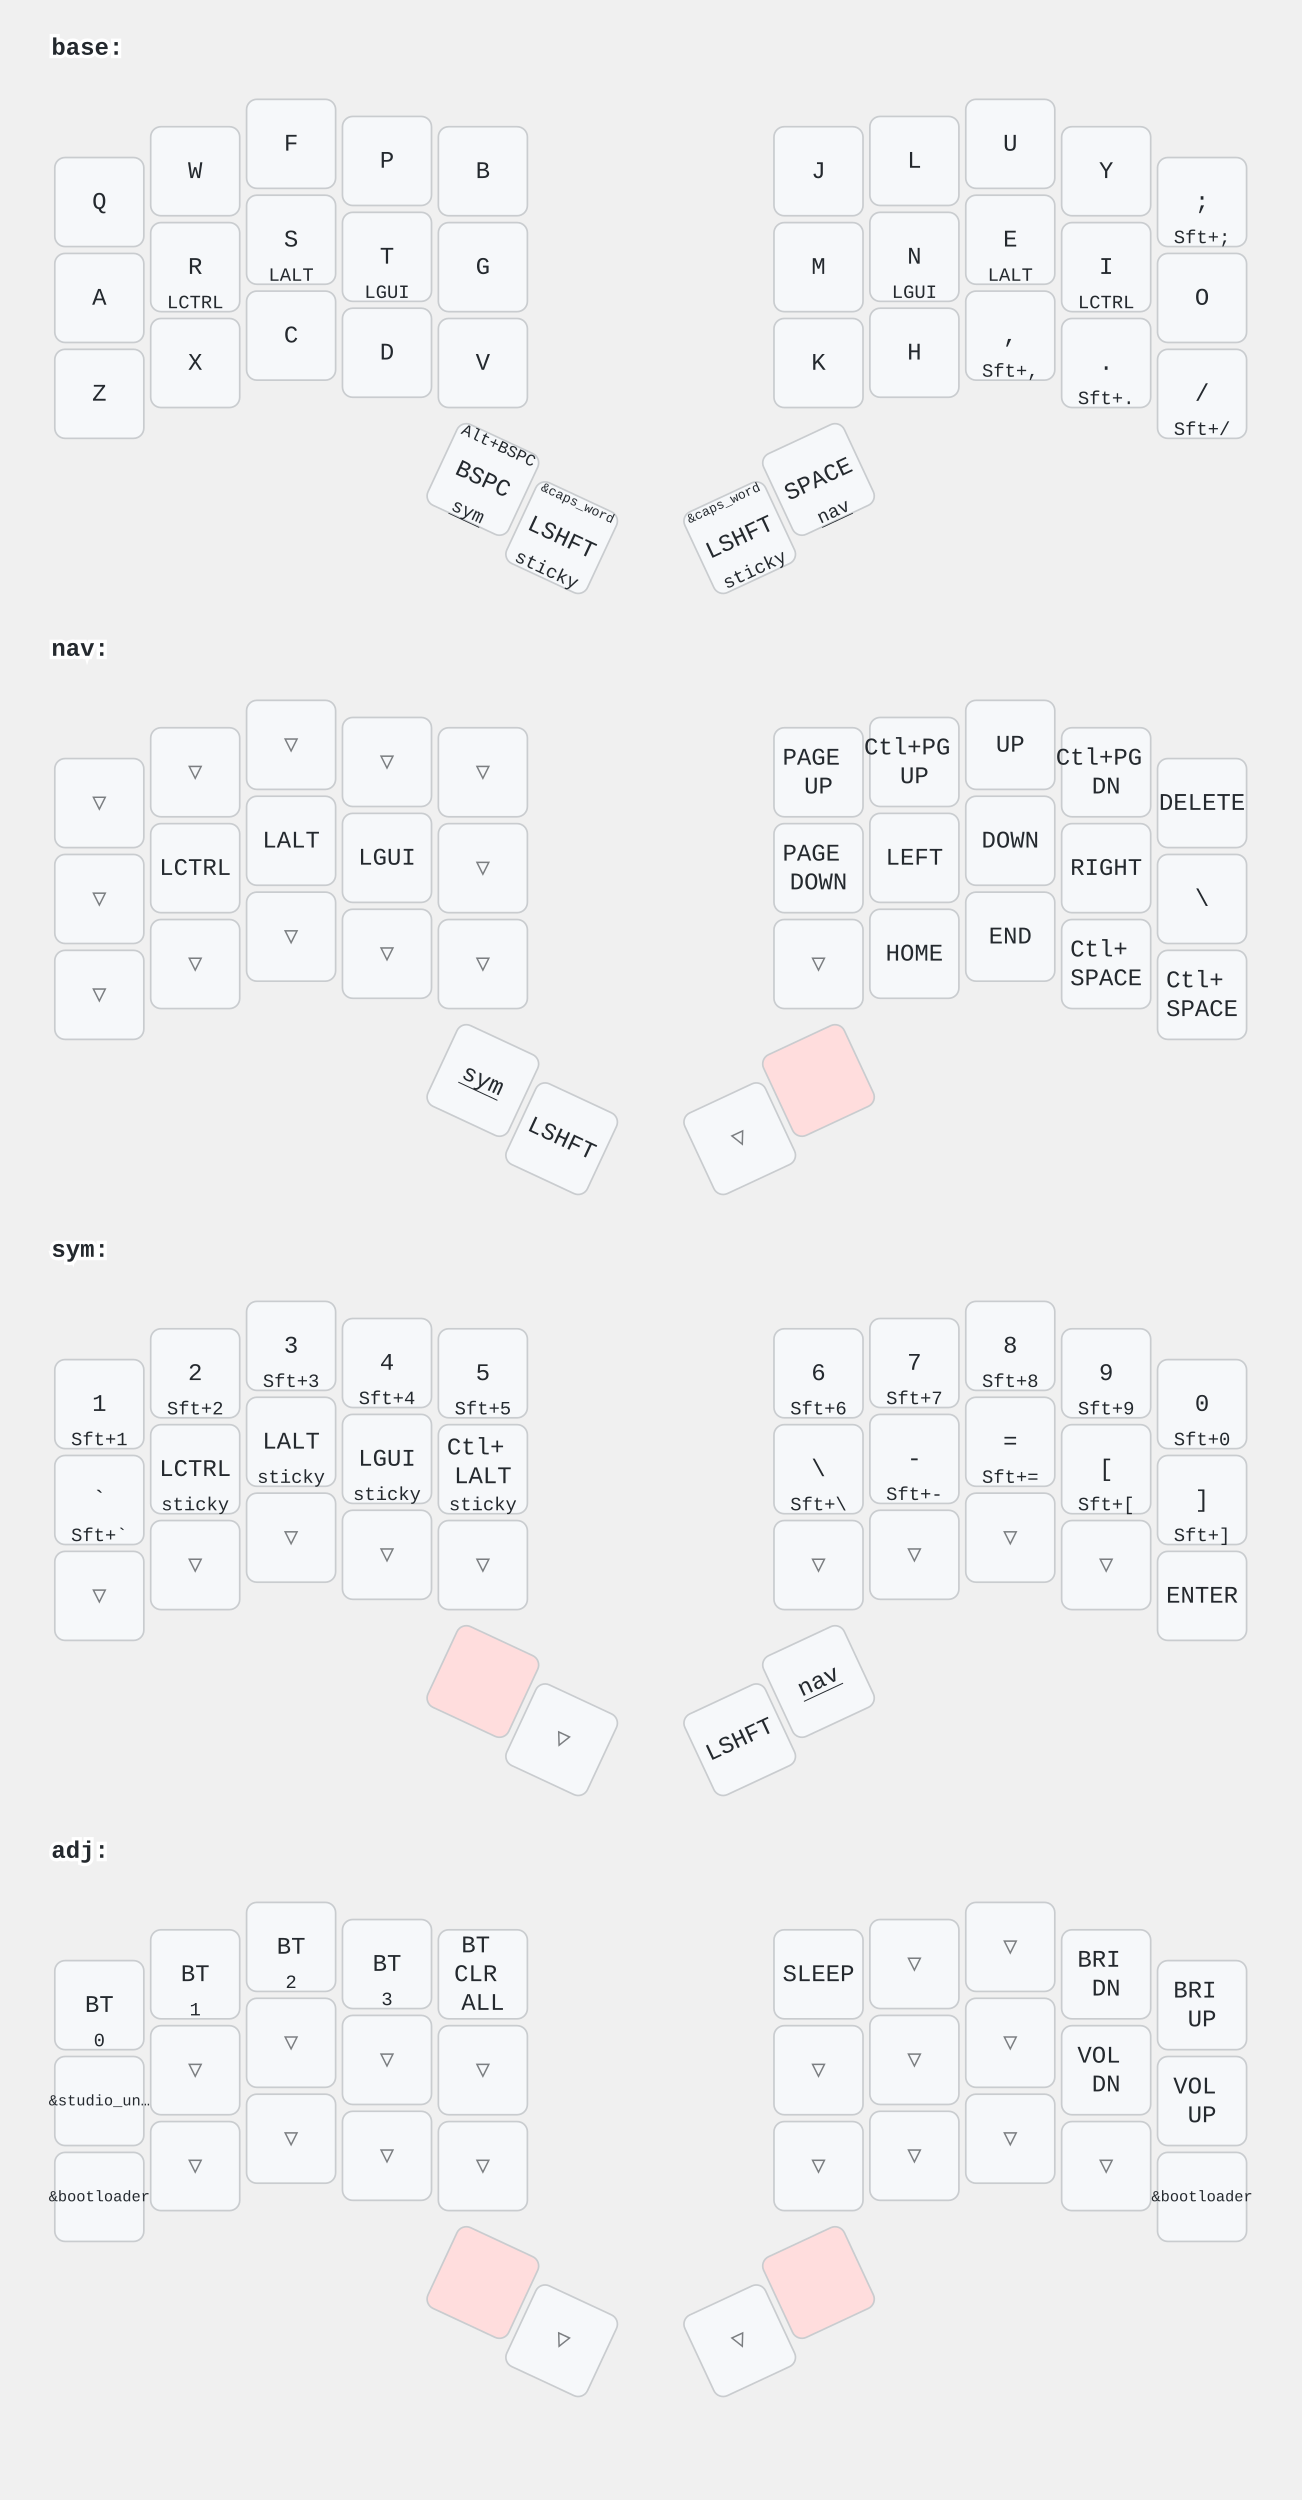
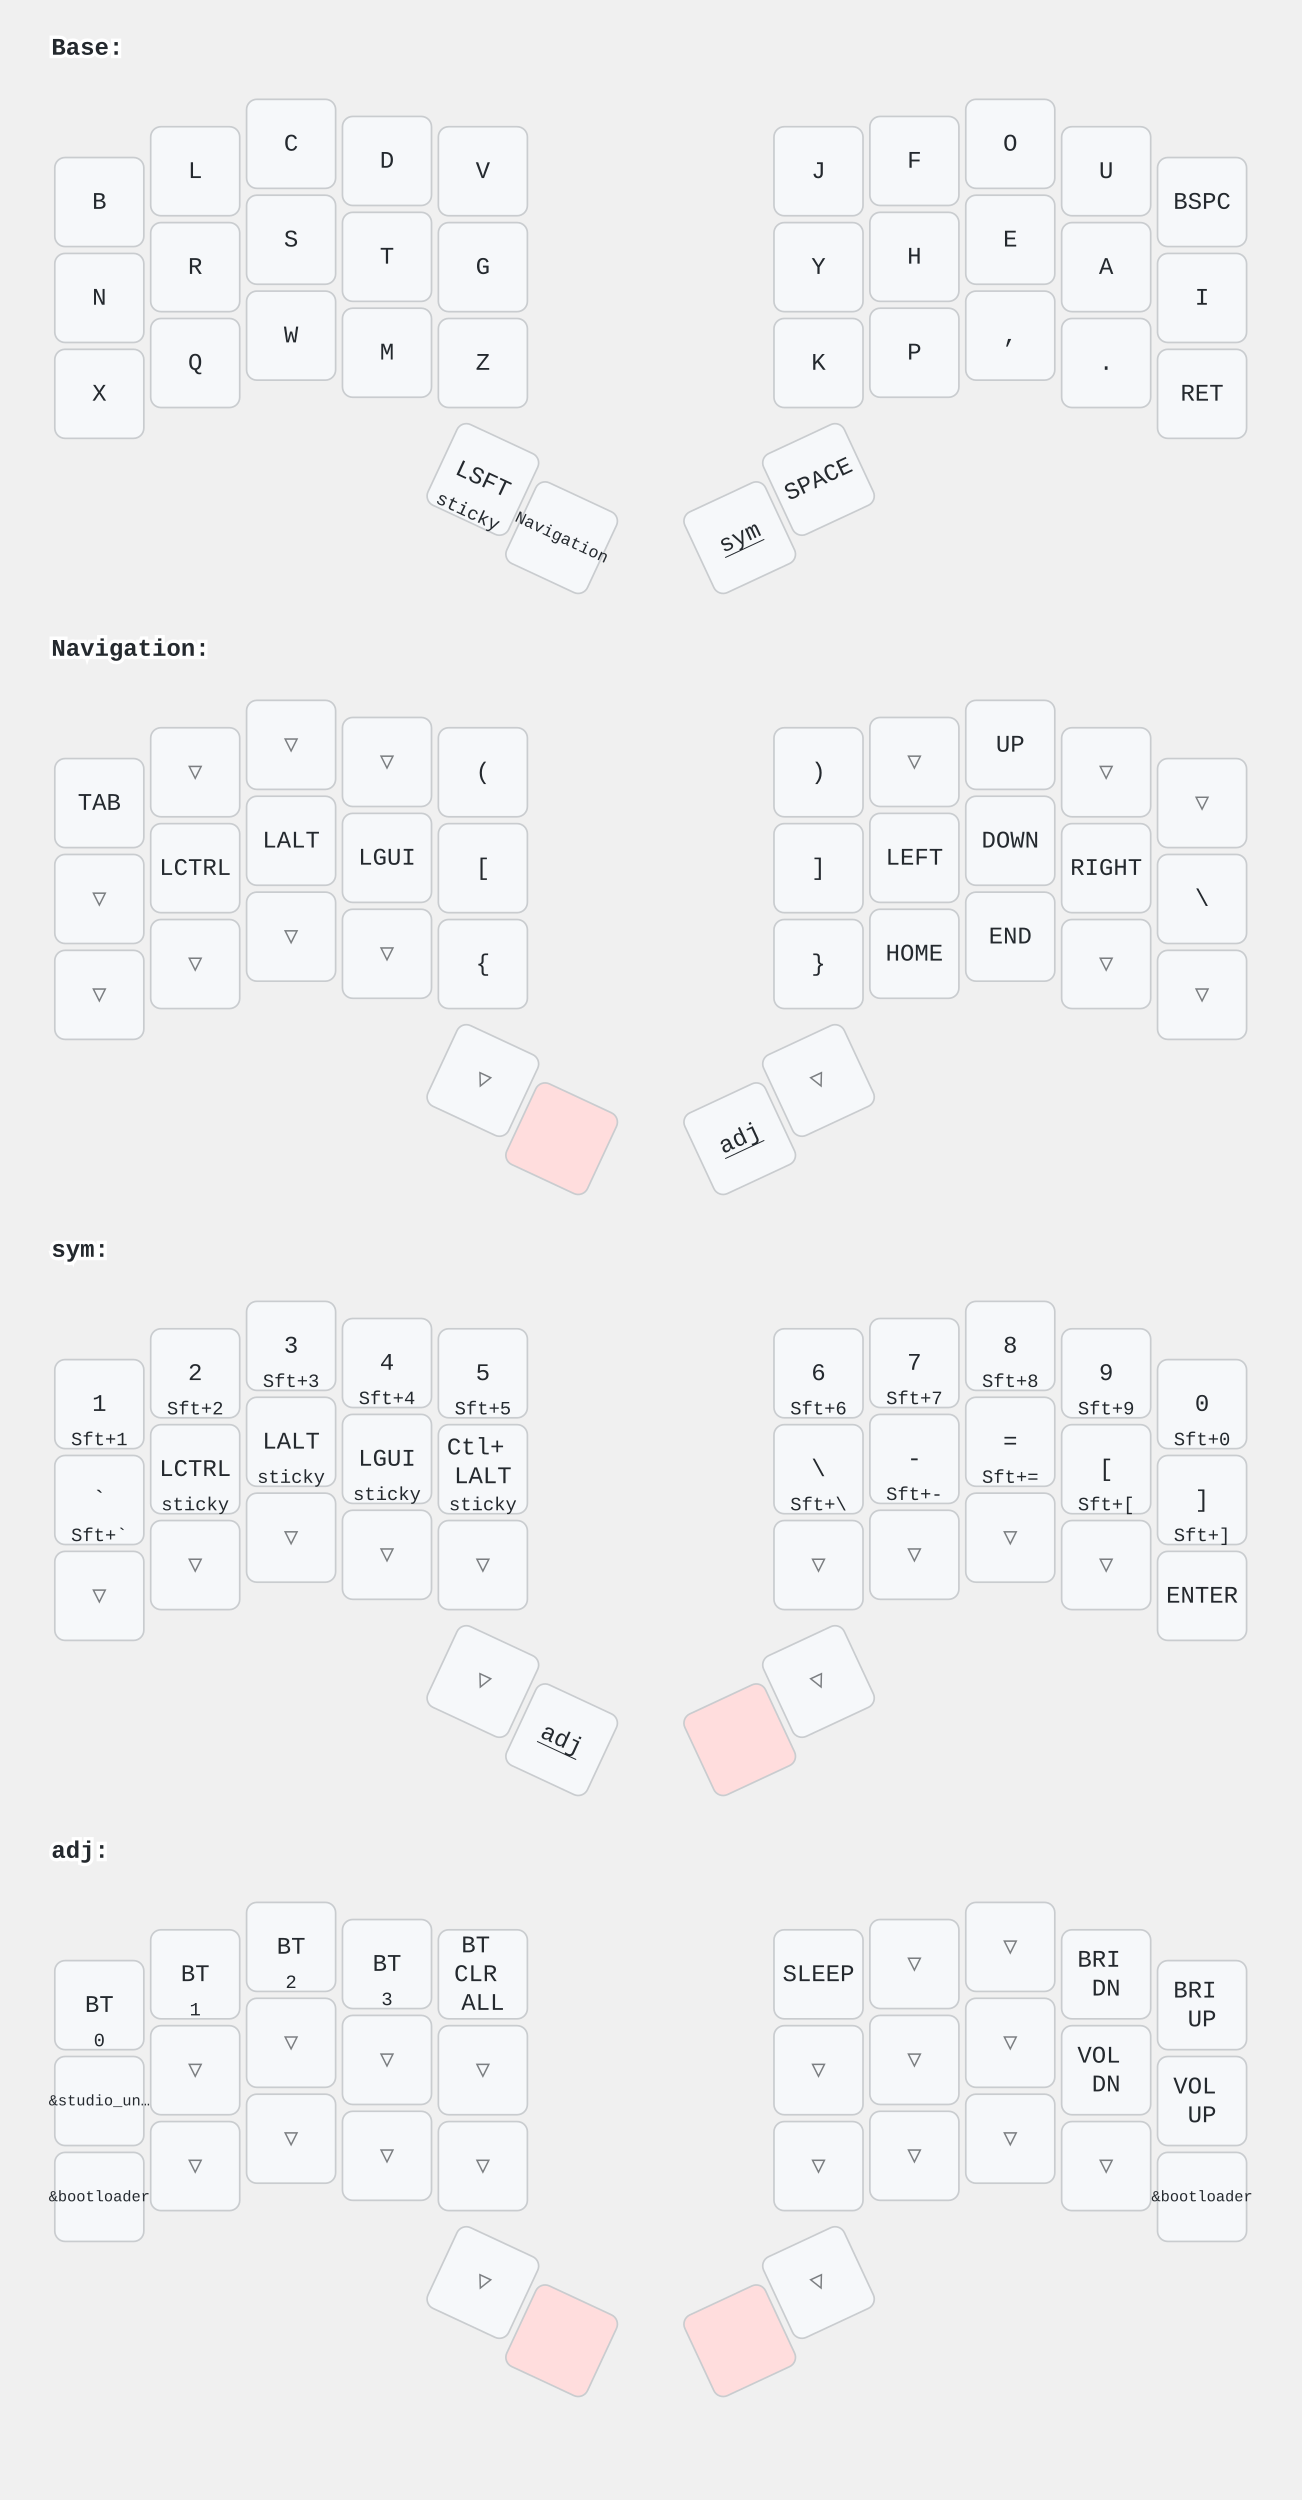
<svg xmlns="http://www.w3.org/2000/svg" width="760" height="1460" viewBox="0 0 760 1460" class="keymap">
  <style>/* inherit to force styles through use tags */
svg path {
    fill: inherit;
}

/* font and background color specifications */
svg.keymap {
    font-family: SFMono-Regular,Consolas,Liberation Mono,Menlo,monospace;
    font-size: 14px;
    font-kerning: normal;
    text-rendering: optimizeLegibility;
    fill: #24292e;
}

/* default key styling */
rect.key {
    fill: #f6f8fa;
}

rect.key, rect.combo {
    stroke: #c9cccf;
    stroke-width: 1;
}

/* default key side styling, only used is draw_key_sides is set */
rect.side {
    filter: brightness(90%);
}

/* color accent for combo boxes */
rect.combo, rect.combo-separate {
    fill: #cdf;
}

/* color accent for held keys */
rect.held, rect.combo.held {
    fill: #fdd;
}

/* color accent for ghost (optional) keys */
rect.ghost, rect.combo.ghost {
    stroke-dasharray: 4, 4;
    stroke-width: 2;
}

text {
    text-anchor: middle;
    dominant-baseline: middle;
}

/* styling for layer labels */
text.label {
    font-weight: bold;
    text-anchor: start;
    stroke: white;
    stroke-width: 4;
    paint-order: stroke;
}

/* styling for optional footer */
text.footer {
    text-anchor: end;
    dominant-baseline: auto;
    stroke: white;
    stroke-width: 4;
    paint-order: stroke;
}

/* styling for combo tap, and key non-tap label text */
text.combo, text.hold, text.shifted, text.left, text.right, text.tl, text.tr, text.bl, text.br {
    font-size: 11px;
}

text.hold, text.bl, text.br {
    text-anchor: middle;
    dominant-baseline: auto;
}

text.shifted, text.tl, text.tr {
    text-anchor: middle;
    dominant-baseline: hanging;
}

text.left, text.tl, text.bl {
    text-anchor: start;
}

text.right, text.tr, text.br {
    text-anchor: end;
}

text.layer-activator {
    text-decoration: underline;
}

/* styling for hold/shifted label text in combo box */
text.combo.hold, text.combo.shifted, text.combo.left, text.combo.right {
    font-size: 8px;
}

/* lighter symbol for transparent keys */
text.trans {
    fill: #7b7e81;
}

/* styling for combo dendrons */
path.combo {
    stroke-width: 1;
    stroke: gray;
    fill: none;
}

/* Start Tabler Icons Cleanup */
/* cannot use height/width with glyphs */
.icon-tabler &gt; path {
    fill: inherit;
    stroke: inherit;
    stroke-width: 2;
}
/* hide tabler's default box */
.icon-tabler &gt; path[stroke="none"][fill="none"] {
    visibility: hidden;
}
/* End Tabler Icons Cleanup */
</style>
-   <g transform="translate(30, 0)" class="layer-base">
-     <text x="0" y="28" class="label" id="base">base:</text>
+   <g transform="translate(30, 0)" class="layer-Base">
+     <text x="0" y="28" class="label" id="Base">Base:</text>
    <g transform="translate(0, 56)">
      <g transform="translate(28, 62)" class="key keypos-0">
        <rect rx="6" ry="6" x="-26" y="-26" width="52" height="52" class="key" />
+         <text x="0" y="0" class="key tap">B</text>
+       </g>
+       <g transform="translate(84, 44)" class="key keypos-1">
+         <rect rx="6" ry="6" x="-26" y="-26" width="52" height="52" class="key" />
+         <text x="0" y="0" class="key tap">L</text>
+       </g>
+       <g transform="translate(140, 28)" class="key keypos-2">
+         <rect rx="6" ry="6" x="-26" y="-26" width="52" height="52" class="key" />
+         <text x="0" y="0" class="key tap">C</text>
+       </g>
+       <g transform="translate(196, 38)" class="key keypos-3">
+         <rect rx="6" ry="6" x="-26" y="-26" width="52" height="52" class="key" />
+         <text x="0" y="0" class="key tap">D</text>
+       </g>
+       <g transform="translate(252, 44)" class="key keypos-4">
+         <rect rx="6" ry="6" x="-26" y="-26" width="52" height="52" class="key" />
+         <text x="0" y="0" class="key tap">V</text>
+       </g>
+       <g transform="translate(448, 44)" class="key keypos-5">
+         <rect rx="6" ry="6" x="-26" y="-26" width="52" height="52" class="key" />
+         <text x="0" y="0" class="key tap">J</text>
+       </g>
+       <g transform="translate(504, 38)" class="key keypos-6">
+         <rect rx="6" ry="6" x="-26" y="-26" width="52" height="52" class="key" />
+         <text x="0" y="0" class="key tap">F</text>
+       </g>
+       <g transform="translate(560, 28)" class="key keypos-7">
+         <rect rx="6" ry="6" x="-26" y="-26" width="52" height="52" class="key" />
+         <text x="0" y="0" class="key tap">O</text>
+       </g>
+       <g transform="translate(616, 44)" class="key keypos-8">
+         <rect rx="6" ry="6" x="-26" y="-26" width="52" height="52" class="key" />
+         <text x="0" y="0" class="key tap">U</text>
+       </g>
+       <g transform="translate(672, 62)" class="key keypos-9">
+         <rect rx="6" ry="6" x="-26" y="-26" width="52" height="52" class="key" />
+         <text x="0" y="0" class="key tap">BSPC</text>
+       </g>
+       <g transform="translate(28, 118)" class="key keypos-10">
+         <rect rx="6" ry="6" x="-26" y="-26" width="52" height="52" class="key" />
+         <text x="0" y="0" class="key tap">N</text>
+       </g>
+       <g transform="translate(84, 100)" class="key keypos-11">
+         <rect rx="6" ry="6" x="-26" y="-26" width="52" height="52" class="key" />
+         <text x="0" y="0" class="key tap">R</text>
+       </g>
+       <g transform="translate(140, 84)" class="key keypos-12">
+         <rect rx="6" ry="6" x="-26" y="-26" width="52" height="52" class="key" />
+         <text x="0" y="0" class="key tap">S</text>
+       </g>
+       <g transform="translate(196, 94)" class="key keypos-13">
+         <rect rx="6" ry="6" x="-26" y="-26" width="52" height="52" class="key" />
+         <text x="0" y="0" class="key tap">T</text>
+       </g>
+       <g transform="translate(252, 100)" class="key keypos-14">
+         <rect rx="6" ry="6" x="-26" y="-26" width="52" height="52" class="key" />
+         <text x="0" y="0" class="key tap">G</text>
+       </g>
+       <g transform="translate(448, 100)" class="key keypos-15">
+         <rect rx="6" ry="6" x="-26" y="-26" width="52" height="52" class="key" />
+         <text x="0" y="0" class="key tap">Y</text>
+       </g>
+       <g transform="translate(504, 94)" class="key keypos-16">
+         <rect rx="6" ry="6" x="-26" y="-26" width="52" height="52" class="key" />
+         <text x="0" y="0" class="key tap">H</text>
+       </g>
+       <g transform="translate(560, 84)" class="key keypos-17">
+         <rect rx="6" ry="6" x="-26" y="-26" width="52" height="52" class="key" />
+         <text x="0" y="0" class="key tap">E</text>
+       </g>
+       <g transform="translate(616, 100)" class="key keypos-18">
+         <rect rx="6" ry="6" x="-26" y="-26" width="52" height="52" class="key" />
+         <text x="0" y="0" class="key tap">A</text>
+       </g>
+       <g transform="translate(672, 118)" class="key keypos-19">
+         <rect rx="6" ry="6" x="-26" y="-26" width="52" height="52" class="key" />
+         <text x="0" y="0" class="key tap">I</text>
+       </g>
+       <g transform="translate(28, 174)" class="key keypos-20">
+         <rect rx="6" ry="6" x="-26" y="-26" width="52" height="52" class="key" />
+         <text x="0" y="0" class="key tap">X</text>
+       </g>
+       <g transform="translate(84, 156)" class="key keypos-21">
+         <rect rx="6" ry="6" x="-26" y="-26" width="52" height="52" class="key" />
        <text x="0" y="0" class="key tap">Q</text>
      </g>
-       <g transform="translate(84, 44)" class="key keypos-1">
+       <g transform="translate(140, 140)" class="key keypos-22">
        <rect rx="6" ry="6" x="-26" y="-26" width="52" height="52" class="key" />
        <text x="0" y="0" class="key tap">W</text>
      </g>
-       <g transform="translate(140, 28)" class="key keypos-2">
-         <rect rx="6" ry="6" x="-26" y="-26" width="52" height="52" class="key" />
-         <text x="0" y="0" class="key tap">F</text>
-       </g>
-       <g transform="translate(196, 38)" class="key keypos-3">
+       <g transform="translate(196, 150)" class="key keypos-23">
+         <rect rx="6" ry="6" x="-26" y="-26" width="52" height="52" class="key" />
+         <text x="0" y="0" class="key tap">M</text>
+       </g>
+       <g transform="translate(252, 156)" class="key keypos-24">
+         <rect rx="6" ry="6" x="-26" y="-26" width="52" height="52" class="key" />
+         <text x="0" y="0" class="key tap">Z</text>
+       </g>
+       <g transform="translate(448, 156)" class="key keypos-25">
+         <rect rx="6" ry="6" x="-26" y="-26" width="52" height="52" class="key" />
+         <text x="0" y="0" class="key tap">K</text>
+       </g>
+       <g transform="translate(504, 150)" class="key keypos-26">
        <rect rx="6" ry="6" x="-26" y="-26" width="52" height="52" class="key" />
        <text x="0" y="0" class="key tap">P</text>
      </g>
-       <g transform="translate(252, 44)" class="key keypos-4">
-         <rect rx="6" ry="6" x="-26" y="-26" width="52" height="52" class="key" />
-         <text x="0" y="0" class="key tap">B</text>
-       </g>
-       <g transform="translate(448, 44)" class="key keypos-5">
-         <rect rx="6" ry="6" x="-26" y="-26" width="52" height="52" class="key" />
-         <text x="0" y="0" class="key tap">J</text>
-       </g>
-       <g transform="translate(504, 38)" class="key keypos-6">
-         <rect rx="6" ry="6" x="-26" y="-26" width="52" height="52" class="key" />
-         <text x="0" y="0" class="key tap">L</text>
-       </g>
-       <g transform="translate(560, 28)" class="key keypos-7">
-         <rect rx="6" ry="6" x="-26" y="-26" width="52" height="52" class="key" />
-         <text x="0" y="0" class="key tap">U</text>
-       </g>
-       <g transform="translate(616, 44)" class="key keypos-8">
-         <rect rx="6" ry="6" x="-26" y="-26" width="52" height="52" class="key" />
-         <text x="0" y="0" class="key tap">Y</text>
-       </g>
-       <g transform="translate(672, 62)" class="key keypos-9">
-         <rect rx="6" ry="6" x="-26" y="-26" width="52" height="52" class="key" />
-         <text x="0" y="0" class="key tap">;</text>
-         <text x="0" y="24" class="key hold">Sft+;</text>
-       </g>
-       <g transform="translate(28, 118)" class="key keypos-10">
-         <rect rx="6" ry="6" x="-26" y="-26" width="52" height="52" class="key" />
-         <text x="0" y="0" class="key tap">A</text>
-       </g>
-       <g transform="translate(84, 100)" class="key keypos-11">
-         <rect rx="6" ry="6" x="-26" y="-26" width="52" height="52" class="key" />
-         <text x="0" y="0" class="key tap">R</text>
-         <text x="0" y="24" class="key hold">LCTRL</text>
-       </g>
-       <g transform="translate(140, 84)" class="key keypos-12">
-         <rect rx="6" ry="6" x="-26" y="-26" width="52" height="52" class="key" />
-         <text x="0" y="0" class="key tap">S</text>
-         <text x="0" y="24" class="key hold">LALT</text>
-       </g>
-       <g transform="translate(196, 94)" class="key keypos-13">
-         <rect rx="6" ry="6" x="-26" y="-26" width="52" height="52" class="key" />
-         <text x="0" y="0" class="key tap">T</text>
-         <text x="0" y="24" class="key hold">LGUI</text>
-       </g>
-       <g transform="translate(252, 100)" class="key keypos-14">
-         <rect rx="6" ry="6" x="-26" y="-26" width="52" height="52" class="key" />
-         <text x="0" y="0" class="key tap">G</text>
-       </g>
-       <g transform="translate(448, 100)" class="key keypos-15">
-         <rect rx="6" ry="6" x="-26" y="-26" width="52" height="52" class="key" />
-         <text x="0" y="0" class="key tap">M</text>
-       </g>
-       <g transform="translate(504, 94)" class="key keypos-16">
-         <rect rx="6" ry="6" x="-26" y="-26" width="52" height="52" class="key" />
-         <text x="0" y="0" class="key tap">N</text>
-         <text x="0" y="24" class="key hold">LGUI</text>
-       </g>
-       <g transform="translate(560, 84)" class="key keypos-17">
-         <rect rx="6" ry="6" x="-26" y="-26" width="52" height="52" class="key" />
-         <text x="0" y="0" class="key tap">E</text>
-         <text x="0" y="24" class="key hold">LALT</text>
-       </g>
-       <g transform="translate(616, 100)" class="key keypos-18">
-         <rect rx="6" ry="6" x="-26" y="-26" width="52" height="52" class="key" />
-         <text x="0" y="0" class="key tap">I</text>
-         <text x="0" y="24" class="key hold">LCTRL</text>
-       </g>
-       <g transform="translate(672, 118)" class="key keypos-19">
-         <rect rx="6" ry="6" x="-26" y="-26" width="52" height="52" class="key" />
-         <text x="0" y="0" class="key tap">O</text>
-       </g>
-       <g transform="translate(28, 174)" class="key keypos-20">
-         <rect rx="6" ry="6" x="-26" y="-26" width="52" height="52" class="key" />
-         <text x="0" y="0" class="key tap">Z</text>
-       </g>
-       <g transform="translate(84, 156)" class="key keypos-21">
-         <rect rx="6" ry="6" x="-26" y="-26" width="52" height="52" class="key" />
-         <text x="0" y="0" class="key tap">X</text>
-       </g>
-       <g transform="translate(140, 140)" class="key keypos-22">
-         <rect rx="6" ry="6" x="-26" y="-26" width="52" height="52" class="key" />
-         <text x="0" y="0" class="key tap">C</text>
-       </g>
-       <g transform="translate(196, 150)" class="key keypos-23">
-         <rect rx="6" ry="6" x="-26" y="-26" width="52" height="52" class="key" />
-         <text x="0" y="0" class="key tap">D</text>
-       </g>
-       <g transform="translate(252, 156)" class="key keypos-24">
-         <rect rx="6" ry="6" x="-26" y="-26" width="52" height="52" class="key" />
-         <text x="0" y="0" class="key tap">V</text>
-       </g>
-       <g transform="translate(448, 156)" class="key keypos-25">
-         <rect rx="6" ry="6" x="-26" y="-26" width="52" height="52" class="key" />
-         <text x="0" y="0" class="key tap">K</text>
-       </g>
-       <g transform="translate(504, 150)" class="key keypos-26">
-         <rect rx="6" ry="6" x="-26" y="-26" width="52" height="52" class="key" />
-         <text x="0" y="0" class="key tap">H</text>
-       </g>
      <g transform="translate(560, 140)" class="key keypos-27">
        <rect rx="6" ry="6" x="-26" y="-26" width="52" height="52" class="key" />
        <text x="0" y="0" class="key tap">,</text>
-         <text x="0" y="24" class="key hold">Sft+,</text>
      </g>
      <g transform="translate(616, 156)" class="key keypos-28">
        <rect rx="6" ry="6" x="-26" y="-26" width="52" height="52" class="key" />
        <text x="0" y="0" class="key tap">.</text>
-         <text x="0" y="24" class="key hold">Sft+.</text>
      </g>
      <g transform="translate(672, 174)" class="key keypos-29">
        <rect rx="6" ry="6" x="-26" y="-26" width="52" height="52" class="key" />
-         <text x="0" y="0" class="key tap">/</text>
-         <text x="0" y="24" class="key hold">Sft+/</text>
+         <text x="0" y="0" class="key tap">RET</text>
      </g>
      <g transform="translate(252, 224) rotate(25.0)" class="key keypos-30">
        <rect rx="6" ry="6" x="-26" y="-26" width="52" height="52" class="key" />
-         <text x="0" y="0" class="key tap">BSPC</text>
-         <a href="#sym">
-           <text x="0" y="24" class="key hold layer-activator">sym</text>
+         <text x="0" y="0" class="key tap">LSFT</text>
+         <text x="0" y="24" class="key hold">sticky</text>
+       </g>
+       <g transform="translate(298, 258) rotate(25.0)" class="key keypos-31">
+         <rect rx="6" ry="6" x="-26" y="-26" width="52" height="52" class="key" />
+         <a href="#Navigation">
+           <text x="0" y="0" class="key tap layer-activator">
+             <tspan style="font-size: 70%">Navigation</tspan>
+           </text>
        </a>
-         <text x="0" y="-24" class="key shifted">
-           <tspan style="font-size: 88%">Alt+BSPC</tspan>
-         </text>
-       </g>
-       <g transform="translate(298, 258) rotate(25.0)" class="key keypos-31">
-         <rect rx="6" ry="6" x="-26" y="-26" width="52" height="52" class="key" />
-         <text x="0" y="0" class="key tap">LSHFT</text>
-         <text x="0" y="24" class="key hold">sticky</text>
-         <text x="0" y="-24" class="key shifted">
-           <tspan style="font-size: 70%">&amp;caps_word</tspan>
-         </text>
      </g>
      <g transform="translate(402, 258) rotate(-25.0)" class="key keypos-32">
-         <rect rx="6" ry="6" x="-26" y="-26" width="52" height="52" class="key" />
-         <text x="0" y="0" class="key tap">LSHFT</text>
-         <text x="0" y="24" class="key hold">sticky</text>
-         <text x="0" y="-24" class="key shifted">
-           <tspan style="font-size: 70%">&amp;caps_word</tspan>
-         </text>
-       </g>
-       <g transform="translate(448, 224) rotate(-25.0)" class="key keypos-33">
-         <rect rx="6" ry="6" x="-26" y="-26" width="52" height="52" class="key" />
-         <text x="0" y="0" class="key tap">SPACE</text>
-         <a href="#nav">
-           <text x="0" y="24" class="key hold layer-activator">nav</text>
-         </a>
-       </g>
-     </g>
-   </g>
-   <g transform="translate(30, 351)" class="layer-nav">
-     <text x="0" y="28" class="label" id="nav">nav:</text>
-     <g transform="translate(0, 56)">
-       <g transform="translate(28, 62)" class="key trans keypos-0">
-         <rect rx="6" ry="6" x="-26" y="-26" width="52" height="52" class="key trans" />
-         <text x="0" y="0" class="key trans tap">▽</text>
-       </g>
-       <g transform="translate(84, 44)" class="key trans keypos-1">
-         <rect rx="6" ry="6" x="-26" y="-26" width="52" height="52" class="key trans" />
-         <text x="0" y="0" class="key trans tap">▽</text>
-       </g>
-       <g transform="translate(140, 28)" class="key trans keypos-2">
-         <rect rx="6" ry="6" x="-26" y="-26" width="52" height="52" class="key trans" />
-         <text x="0" y="0" class="key trans tap">▽</text>
-       </g>
-       <g transform="translate(196, 38)" class="key trans keypos-3">
-         <rect rx="6" ry="6" x="-26" y="-26" width="52" height="52" class="key trans" />
-         <text x="0" y="0" class="key trans tap">▽</text>
-       </g>
-       <g transform="translate(252, 44)" class="key trans keypos-4">
-         <rect rx="6" ry="6" x="-26" y="-26" width="52" height="52" class="key trans" />
-         <text x="0" y="0" class="key trans tap">▽</text>
-       </g>
-       <g transform="translate(448, 44)" class="key keypos-5">
-         <rect rx="6" ry="6" x="-26" y="-26" width="52" height="52" class="key" />
-         <text x="0" y="0" class="key tap">
-           <tspan x="0" dy="-0.6em">PAGE</tspan>
-           <tspan x="0" dy="1.2em">UP</tspan>
-         </text>
-       </g>
-       <g transform="translate(504, 38)" class="key keypos-6">
-         <rect rx="6" ry="6" x="-26" y="-26" width="52" height="52" class="key" />
-         <text x="0" y="0" class="key tap">
-           <tspan x="0" dy="-0.6em">Ctl+PG</tspan>
-           <tspan x="0" dy="1.2em">UP</tspan>
-         </text>
-       </g>
-       <g transform="translate(560, 28)" class="key keypos-7">
-         <rect rx="6" ry="6" x="-26" y="-26" width="52" height="52" class="key" />
-         <text x="0" y="0" class="key tap">UP</text>
-       </g>
-       <g transform="translate(616, 44)" class="key keypos-8">
-         <rect rx="6" ry="6" x="-26" y="-26" width="52" height="52" class="key" />
-         <text x="0" y="0" class="key tap">
-           <tspan x="0" dy="-0.6em">Ctl+PG</tspan>
-           <tspan x="0" dy="1.2em">DN</tspan>
-         </text>
-       </g>
-       <g transform="translate(672, 62)" class="key keypos-9">
-         <rect rx="6" ry="6" x="-26" y="-26" width="52" height="52" class="key" />
-         <text x="0" y="0" class="key tap">DELETE</text>
-       </g>
-       <g transform="translate(28, 118)" class="key trans keypos-10">
-         <rect rx="6" ry="6" x="-26" y="-26" width="52" height="52" class="key trans" />
-         <text x="0" y="0" class="key trans tap">▽</text>
-       </g>
-       <g transform="translate(84, 100)" class="key keypos-11">
-         <rect rx="6" ry="6" x="-26" y="-26" width="52" height="52" class="key" />
-         <text x="0" y="0" class="key tap">LCTRL</text>
-       </g>
-       <g transform="translate(140, 84)" class="key keypos-12">
-         <rect rx="6" ry="6" x="-26" y="-26" width="52" height="52" class="key" />
-         <text x="0" y="0" class="key tap">LALT</text>
-       </g>
-       <g transform="translate(196, 94)" class="key keypos-13">
-         <rect rx="6" ry="6" x="-26" y="-26" width="52" height="52" class="key" />
-         <text x="0" y="0" class="key tap">LGUI</text>
-       </g>
-       <g transform="translate(252, 100)" class="key trans keypos-14">
-         <rect rx="6" ry="6" x="-26" y="-26" width="52" height="52" class="key trans" />
-         <text x="0" y="0" class="key trans tap">▽</text>
-       </g>
-       <g transform="translate(448, 100)" class="key keypos-15">
-         <rect rx="6" ry="6" x="-26" y="-26" width="52" height="52" class="key" />
-         <text x="0" y="0" class="key tap">
-           <tspan x="0" dy="-0.6em">PAGE</tspan>
-           <tspan x="0" dy="1.2em">DOWN</tspan>
-         </text>
-       </g>
-       <g transform="translate(504, 94)" class="key keypos-16">
-         <rect rx="6" ry="6" x="-26" y="-26" width="52" height="52" class="key" />
-         <text x="0" y="0" class="key tap">LEFT</text>
-       </g>
-       <g transform="translate(560, 84)" class="key keypos-17">
-         <rect rx="6" ry="6" x="-26" y="-26" width="52" height="52" class="key" />
-         <text x="0" y="0" class="key tap">DOWN</text>
-       </g>
-       <g transform="translate(616, 100)" class="key keypos-18">
-         <rect rx="6" ry="6" x="-26" y="-26" width="52" height="52" class="key" />
-         <text x="0" y="0" class="key tap">RIGHT</text>
-       </g>
-       <g transform="translate(672, 118)" class="key keypos-19">
-         <rect rx="6" ry="6" x="-26" y="-26" width="52" height="52" class="key" />
-         <text x="0" y="0" class="key tap">\</text>
-       </g>
-       <g transform="translate(28, 174)" class="key trans keypos-20">
-         <rect rx="6" ry="6" x="-26" y="-26" width="52" height="52" class="key trans" />
-         <text x="0" y="0" class="key trans tap">▽</text>
-       </g>
-       <g transform="translate(84, 156)" class="key trans keypos-21">
-         <rect rx="6" ry="6" x="-26" y="-26" width="52" height="52" class="key trans" />
-         <text x="0" y="0" class="key trans tap">▽</text>
-       </g>
-       <g transform="translate(140, 140)" class="key trans keypos-22">
-         <rect rx="6" ry="6" x="-26" y="-26" width="52" height="52" class="key trans" />
-         <text x="0" y="0" class="key trans tap">▽</text>
-       </g>
-       <g transform="translate(196, 150)" class="key trans keypos-23">
-         <rect rx="6" ry="6" x="-26" y="-26" width="52" height="52" class="key trans" />
-         <text x="0" y="0" class="key trans tap">▽</text>
-       </g>
-       <g transform="translate(252, 156)" class="key trans keypos-24">
-         <rect rx="6" ry="6" x="-26" y="-26" width="52" height="52" class="key trans" />
-         <text x="0" y="0" class="key trans tap">▽</text>
-       </g>
-       <g transform="translate(448, 156)" class="key trans keypos-25">
-         <rect rx="6" ry="6" x="-26" y="-26" width="52" height="52" class="key trans" />
-         <text x="0" y="0" class="key trans tap">▽</text>
-       </g>
-       <g transform="translate(504, 150)" class="key keypos-26">
-         <rect rx="6" ry="6" x="-26" y="-26" width="52" height="52" class="key" />
-         <text x="0" y="0" class="key tap">HOME</text>
-       </g>
-       <g transform="translate(560, 140)" class="key keypos-27">
-         <rect rx="6" ry="6" x="-26" y="-26" width="52" height="52" class="key" />
-         <text x="0" y="0" class="key tap">END</text>
-       </g>
-       <g transform="translate(616, 156)" class="key keypos-28">
-         <rect rx="6" ry="6" x="-26" y="-26" width="52" height="52" class="key" />
-         <text x="0" y="0" class="key tap">
-           <tspan x="0" dy="-0.6em">Ctl+</tspan>
-           <tspan x="0" dy="1.2em">SPACE</tspan>
-         </text>
-       </g>
-       <g transform="translate(672, 174)" class="key keypos-29">
-         <rect rx="6" ry="6" x="-26" y="-26" width="52" height="52" class="key" />
-         <text x="0" y="0" class="key tap">
-           <tspan x="0" dy="-0.6em">Ctl+</tspan>
-           <tspan x="0" dy="1.2em">SPACE</tspan>
-         </text>
-       </g>
-       <g transform="translate(252, 224) rotate(25.0)" class="key keypos-30">
        <rect rx="6" ry="6" x="-26" y="-26" width="52" height="52" class="key" />
        <a href="#sym">
          <text x="0" y="0" class="key tap layer-activator">sym</text>
        </a>
      </g>
-       <g transform="translate(298, 258) rotate(25.0)" class="key keypos-31">
-         <rect rx="6" ry="6" x="-26" y="-26" width="52" height="52" class="key" />
-         <text x="0" y="0" class="key tap">LSHFT</text>
-       </g>
-       <g transform="translate(402, 258) rotate(-25.0)" class="key trans keypos-32">
-         <rect rx="6" ry="6" x="-26" y="-26" width="52" height="52" class="key trans" />
-         <text x="0" y="0" class="key trans tap">▽</text>
-       </g>
-       <g transform="translate(448, 224) rotate(-25.0)" class="key held keypos-33">
+       <g transform="translate(448, 224) rotate(-25.0)" class="key keypos-33">
+         <rect rx="6" ry="6" x="-26" y="-26" width="52" height="52" class="key" />
+         <text x="0" y="0" class="key tap">SPACE</text>
+       </g>
+     </g>
+   </g>
+   <g transform="translate(30, 351)" class="layer-Navigation">
+     <text x="0" y="28" class="label" id="Navigation">Navigation:</text>
+     <g transform="translate(0, 56)">
+       <g transform="translate(28, 62)" class="key keypos-0">
+         <rect rx="6" ry="6" x="-26" y="-26" width="52" height="52" class="key" />
+         <text x="0" y="0" class="key tap">TAB</text>
+       </g>
+       <g transform="translate(84, 44)" class="key trans keypos-1">
+         <rect rx="6" ry="6" x="-26" y="-26" width="52" height="52" class="key trans" />
+         <text x="0" y="0" class="key trans tap">▽</text>
+       </g>
+       <g transform="translate(140, 28)" class="key trans keypos-2">
+         <rect rx="6" ry="6" x="-26" y="-26" width="52" height="52" class="key trans" />
+         <text x="0" y="0" class="key trans tap">▽</text>
+       </g>
+       <g transform="translate(196, 38)" class="key trans keypos-3">
+         <rect rx="6" ry="6" x="-26" y="-26" width="52" height="52" class="key trans" />
+         <text x="0" y="0" class="key trans tap">▽</text>
+       </g>
+       <g transform="translate(252, 44)" class="key keypos-4">
+         <rect rx="6" ry="6" x="-26" y="-26" width="52" height="52" class="key" />
+         <text x="0" y="0" class="key tap">(</text>
+       </g>
+       <g transform="translate(448, 44)" class="key keypos-5">
+         <rect rx="6" ry="6" x="-26" y="-26" width="52" height="52" class="key" />
+         <text x="0" y="0" class="key tap">)</text>
+       </g>
+       <g transform="translate(504, 38)" class="key trans keypos-6">
+         <rect rx="6" ry="6" x="-26" y="-26" width="52" height="52" class="key trans" />
+         <text x="0" y="0" class="key trans tap">▽</text>
+       </g>
+       <g transform="translate(560, 28)" class="key keypos-7">
+         <rect rx="6" ry="6" x="-26" y="-26" width="52" height="52" class="key" />
+         <text x="0" y="0" class="key tap">UP</text>
+       </g>
+       <g transform="translate(616, 44)" class="key trans keypos-8">
+         <rect rx="6" ry="6" x="-26" y="-26" width="52" height="52" class="key trans" />
+         <text x="0" y="0" class="key trans tap">▽</text>
+       </g>
+       <g transform="translate(672, 62)" class="key trans keypos-9">
+         <rect rx="6" ry="6" x="-26" y="-26" width="52" height="52" class="key trans" />
+         <text x="0" y="0" class="key trans tap">▽</text>
+       </g>
+       <g transform="translate(28, 118)" class="key trans keypos-10">
+         <rect rx="6" ry="6" x="-26" y="-26" width="52" height="52" class="key trans" />
+         <text x="0" y="0" class="key trans tap">▽</text>
+       </g>
+       <g transform="translate(84, 100)" class="key keypos-11">
+         <rect rx="6" ry="6" x="-26" y="-26" width="52" height="52" class="key" />
+         <text x="0" y="0" class="key tap">LCTRL</text>
+       </g>
+       <g transform="translate(140, 84)" class="key keypos-12">
+         <rect rx="6" ry="6" x="-26" y="-26" width="52" height="52" class="key" />
+         <text x="0" y="0" class="key tap">LALT</text>
+       </g>
+       <g transform="translate(196, 94)" class="key keypos-13">
+         <rect rx="6" ry="6" x="-26" y="-26" width="52" height="52" class="key" />
+         <text x="0" y="0" class="key tap">LGUI</text>
+       </g>
+       <g transform="translate(252, 100)" class="key keypos-14">
+         <rect rx="6" ry="6" x="-26" y="-26" width="52" height="52" class="key" />
+         <text x="0" y="0" class="key tap">[</text>
+       </g>
+       <g transform="translate(448, 100)" class="key keypos-15">
+         <rect rx="6" ry="6" x="-26" y="-26" width="52" height="52" class="key" />
+         <text x="0" y="0" class="key tap">]</text>
+       </g>
+       <g transform="translate(504, 94)" class="key keypos-16">
+         <rect rx="6" ry="6" x="-26" y="-26" width="52" height="52" class="key" />
+         <text x="0" y="0" class="key tap">LEFT</text>
+       </g>
+       <g transform="translate(560, 84)" class="key keypos-17">
+         <rect rx="6" ry="6" x="-26" y="-26" width="52" height="52" class="key" />
+         <text x="0" y="0" class="key tap">DOWN</text>
+       </g>
+       <g transform="translate(616, 100)" class="key keypos-18">
+         <rect rx="6" ry="6" x="-26" y="-26" width="52" height="52" class="key" />
+         <text x="0" y="0" class="key tap">RIGHT</text>
+       </g>
+       <g transform="translate(672, 118)" class="key keypos-19">
+         <rect rx="6" ry="6" x="-26" y="-26" width="52" height="52" class="key" />
+         <text x="0" y="0" class="key tap">\</text>
+       </g>
+       <g transform="translate(28, 174)" class="key trans keypos-20">
+         <rect rx="6" ry="6" x="-26" y="-26" width="52" height="52" class="key trans" />
+         <text x="0" y="0" class="key trans tap">▽</text>
+       </g>
+       <g transform="translate(84, 156)" class="key trans keypos-21">
+         <rect rx="6" ry="6" x="-26" y="-26" width="52" height="52" class="key trans" />
+         <text x="0" y="0" class="key trans tap">▽</text>
+       </g>
+       <g transform="translate(140, 140)" class="key trans keypos-22">
+         <rect rx="6" ry="6" x="-26" y="-26" width="52" height="52" class="key trans" />
+         <text x="0" y="0" class="key trans tap">▽</text>
+       </g>
+       <g transform="translate(196, 150)" class="key trans keypos-23">
+         <rect rx="6" ry="6" x="-26" y="-26" width="52" height="52" class="key trans" />
+         <text x="0" y="0" class="key trans tap">▽</text>
+       </g>
+       <g transform="translate(252, 156)" class="key keypos-24">
+         <rect rx="6" ry="6" x="-26" y="-26" width="52" height="52" class="key" />
+         <text x="0" y="0" class="key tap">{</text>
+       </g>
+       <g transform="translate(448, 156)" class="key keypos-25">
+         <rect rx="6" ry="6" x="-26" y="-26" width="52" height="52" class="key" />
+         <text x="0" y="0" class="key tap">}</text>
+       </g>
+       <g transform="translate(504, 150)" class="key keypos-26">
+         <rect rx="6" ry="6" x="-26" y="-26" width="52" height="52" class="key" />
+         <text x="0" y="0" class="key tap">HOME</text>
+       </g>
+       <g transform="translate(560, 140)" class="key keypos-27">
+         <rect rx="6" ry="6" x="-26" y="-26" width="52" height="52" class="key" />
+         <text x="0" y="0" class="key tap">END</text>
+       </g>
+       <g transform="translate(616, 156)" class="key trans keypos-28">
+         <rect rx="6" ry="6" x="-26" y="-26" width="52" height="52" class="key trans" />
+         <text x="0" y="0" class="key trans tap">▽</text>
+       </g>
+       <g transform="translate(672, 174)" class="key trans keypos-29">
+         <rect rx="6" ry="6" x="-26" y="-26" width="52" height="52" class="key trans" />
+         <text x="0" y="0" class="key trans tap">▽</text>
+       </g>
+       <g transform="translate(252, 224) rotate(25.0)" class="key trans keypos-30">
+         <rect rx="6" ry="6" x="-26" y="-26" width="52" height="52" class="key trans" />
+         <text x="0" y="0" class="key trans tap">▽</text>
+       </g>
+       <g transform="translate(298, 258) rotate(25.0)" class="key held keypos-31">
        <rect rx="6" ry="6" x="-26" y="-26" width="52" height="52" class="key held" />
+       </g>
+       <g transform="translate(402, 258) rotate(-25.0)" class="key keypos-32">
+         <rect rx="6" ry="6" x="-26" y="-26" width="52" height="52" class="key" />
+         <a href="#adj">
+           <text x="0" y="0" class="key tap layer-activator">adj</text>
+         </a>
+       </g>
+       <g transform="translate(448, 224) rotate(-25.0)" class="key trans keypos-33">
+         <rect rx="6" ry="6" x="-26" y="-26" width="52" height="52" class="key trans" />
+         <text x="0" y="0" class="key trans tap">▽</text>
      </g>
    </g>
  </g>
  <g transform="translate(30, 702)" class="layer-sym">
    <text x="0" y="28" class="label" id="sym">sym:</text>
    <g transform="translate(0, 56)">
      <g transform="translate(28, 62)" class="key keypos-0">
        <rect rx="6" ry="6" x="-26" y="-26" width="52" height="52" class="key" />
        <text x="0" y="0" class="key tap">1</text>
        <text x="0" y="24" class="key hold">Sft+1</text>
      </g>
      <g transform="translate(84, 44)" class="key keypos-1">
        <rect rx="6" ry="6" x="-26" y="-26" width="52" height="52" class="key" />
        <text x="0" y="0" class="key tap">2</text>
        <text x="0" y="24" class="key hold">Sft+2</text>
      </g>
      <g transform="translate(140, 28)" class="key keypos-2">
        <rect rx="6" ry="6" x="-26" y="-26" width="52" height="52" class="key" />
        <text x="0" y="0" class="key tap">3</text>
        <text x="0" y="24" class="key hold">Sft+3</text>
      </g>
      <g transform="translate(196, 38)" class="key keypos-3">
        <rect rx="6" ry="6" x="-26" y="-26" width="52" height="52" class="key" />
        <text x="0" y="0" class="key tap">4</text>
        <text x="0" y="24" class="key hold">Sft+4</text>
      </g>
      <g transform="translate(252, 44)" class="key keypos-4">
        <rect rx="6" ry="6" x="-26" y="-26" width="52" height="52" class="key" />
        <text x="0" y="0" class="key tap">5</text>
        <text x="0" y="24" class="key hold">Sft+5</text>
      </g>
      <g transform="translate(448, 44)" class="key keypos-5">
        <rect rx="6" ry="6" x="-26" y="-26" width="52" height="52" class="key" />
        <text x="0" y="0" class="key tap">6</text>
        <text x="0" y="24" class="key hold">Sft+6</text>
      </g>
      <g transform="translate(504, 38)" class="key keypos-6">
        <rect rx="6" ry="6" x="-26" y="-26" width="52" height="52" class="key" />
        <text x="0" y="0" class="key tap">7</text>
        <text x="0" y="24" class="key hold">Sft+7</text>
      </g>
      <g transform="translate(560, 28)" class="key keypos-7">
        <rect rx="6" ry="6" x="-26" y="-26" width="52" height="52" class="key" />
        <text x="0" y="0" class="key tap">8</text>
        <text x="0" y="24" class="key hold">Sft+8</text>
      </g>
      <g transform="translate(616, 44)" class="key keypos-8">
        <rect rx="6" ry="6" x="-26" y="-26" width="52" height="52" class="key" />
        <text x="0" y="0" class="key tap">9</text>
        <text x="0" y="24" class="key hold">Sft+9</text>
      </g>
      <g transform="translate(672, 62)" class="key keypos-9">
        <rect rx="6" ry="6" x="-26" y="-26" width="52" height="52" class="key" />
        <text x="0" y="0" class="key tap">0</text>
        <text x="0" y="24" class="key hold">Sft+0</text>
      </g>
      <g transform="translate(28, 118)" class="key keypos-10">
        <rect rx="6" ry="6" x="-26" y="-26" width="52" height="52" class="key" />
        <text x="0" y="0" class="key tap">`</text>
        <text x="0" y="24" class="key hold">Sft+`</text>
      </g>
      <g transform="translate(84, 100)" class="key keypos-11">
        <rect rx="6" ry="6" x="-26" y="-26" width="52" height="52" class="key" />
        <text x="0" y="0" class="key tap">LCTRL</text>
        <text x="0" y="24" class="key hold">sticky</text>
      </g>
      <g transform="translate(140, 84)" class="key keypos-12">
        <rect rx="6" ry="6" x="-26" y="-26" width="52" height="52" class="key" />
        <text x="0" y="0" class="key tap">LALT</text>
        <text x="0" y="24" class="key hold">sticky</text>
      </g>
      <g transform="translate(196, 94)" class="key keypos-13">
        <rect rx="6" ry="6" x="-26" y="-26" width="52" height="52" class="key" />
        <text x="0" y="0" class="key tap">LGUI</text>
        <text x="0" y="24" class="key hold">sticky</text>
      </g>
      <g transform="translate(252, 100)" class="key keypos-14">
        <rect rx="6" ry="6" x="-26" y="-26" width="52" height="52" class="key" />
        <text x="0" y="0" class="key tap">
          <tspan x="0" dy="-0.9em">Ctl+</tspan>
          <tspan x="0" dy="1.2em">LALT</tspan>
        </text>
        <text x="0" y="24" class="key hold">sticky</text>
      </g>
      <g transform="translate(448, 100)" class="key keypos-15">
        <rect rx="6" ry="6" x="-26" y="-26" width="52" height="52" class="key" />
        <text x="0" y="0" class="key tap">\</text>
        <text x="0" y="24" class="key hold">Sft+\</text>
      </g>
      <g transform="translate(504, 94)" class="key keypos-16">
        <rect rx="6" ry="6" x="-26" y="-26" width="52" height="52" class="key" />
        <text x="0" y="0" class="key tap">-</text>
        <text x="0" y="24" class="key hold">Sft+-</text>
      </g>
      <g transform="translate(560, 84)" class="key keypos-17">
        <rect rx="6" ry="6" x="-26" y="-26" width="52" height="52" class="key" />
        <text x="0" y="0" class="key tap">=</text>
        <text x="0" y="24" class="key hold">Sft+=</text>
      </g>
      <g transform="translate(616, 100)" class="key keypos-18">
        <rect rx="6" ry="6" x="-26" y="-26" width="52" height="52" class="key" />
        <text x="0" y="0" class="key tap">[</text>
        <text x="0" y="24" class="key hold">Sft+[</text>
      </g>
      <g transform="translate(672, 118)" class="key keypos-19">
        <rect rx="6" ry="6" x="-26" y="-26" width="52" height="52" class="key" />
        <text x="0" y="0" class="key tap">]</text>
        <text x="0" y="24" class="key hold">Sft+]</text>
      </g>
      <g transform="translate(28, 174)" class="key trans keypos-20">
        <rect rx="6" ry="6" x="-26" y="-26" width="52" height="52" class="key trans" />
        <text x="0" y="0" class="key trans tap">▽</text>
      </g>
      <g transform="translate(84, 156)" class="key trans keypos-21">
        <rect rx="6" ry="6" x="-26" y="-26" width="52" height="52" class="key trans" />
        <text x="0" y="0" class="key trans tap">▽</text>
      </g>
      <g transform="translate(140, 140)" class="key trans keypos-22">
        <rect rx="6" ry="6" x="-26" y="-26" width="52" height="52" class="key trans" />
        <text x="0" y="0" class="key trans tap">▽</text>
      </g>
      <g transform="translate(196, 150)" class="key trans keypos-23">
        <rect rx="6" ry="6" x="-26" y="-26" width="52" height="52" class="key trans" />
        <text x="0" y="0" class="key trans tap">▽</text>
      </g>
      <g transform="translate(252, 156)" class="key trans keypos-24">
        <rect rx="6" ry="6" x="-26" y="-26" width="52" height="52" class="key trans" />
        <text x="0" y="0" class="key trans tap">▽</text>
      </g>
      <g transform="translate(448, 156)" class="key trans keypos-25">
        <rect rx="6" ry="6" x="-26" y="-26" width="52" height="52" class="key trans" />
        <text x="0" y="0" class="key trans tap">▽</text>
      </g>
      <g transform="translate(504, 150)" class="key trans keypos-26">
        <rect rx="6" ry="6" x="-26" y="-26" width="52" height="52" class="key trans" />
        <text x="0" y="0" class="key trans tap">▽</text>
      </g>
      <g transform="translate(560, 140)" class="key trans keypos-27">
        <rect rx="6" ry="6" x="-26" y="-26" width="52" height="52" class="key trans" />
        <text x="0" y="0" class="key trans tap">▽</text>
      </g>
      <g transform="translate(616, 156)" class="key trans keypos-28">
        <rect rx="6" ry="6" x="-26" y="-26" width="52" height="52" class="key trans" />
        <text x="0" y="0" class="key trans tap">▽</text>
      </g>
      <g transform="translate(672, 174)" class="key keypos-29">
        <rect rx="6" ry="6" x="-26" y="-26" width="52" height="52" class="key" />
        <text x="0" y="0" class="key tap">ENTER</text>
      </g>
-       <g transform="translate(252, 224) rotate(25.0)" class="key held keypos-30">
+       <g transform="translate(252, 224) rotate(25.0)" class="key trans keypos-30">
+         <rect rx="6" ry="6" x="-26" y="-26" width="52" height="52" class="key trans" />
+         <text x="0" y="0" class="key trans tap">▽</text>
+       </g>
+       <g transform="translate(298, 258) rotate(25.0)" class="key keypos-31">
+         <rect rx="6" ry="6" x="-26" y="-26" width="52" height="52" class="key" />
+         <a href="#adj">
+           <text x="0" y="0" class="key tap layer-activator">adj</text>
+         </a>
+       </g>
+       <g transform="translate(402, 258) rotate(-25.0)" class="key held keypos-32">
        <rect rx="6" ry="6" x="-26" y="-26" width="52" height="52" class="key held" />
      </g>
-       <g transform="translate(298, 258) rotate(25.0)" class="key trans keypos-31">
-         <rect rx="6" ry="6" x="-26" y="-26" width="52" height="52" class="key trans" />
-         <text x="0" y="0" class="key trans tap">▽</text>
-       </g>
-       <g transform="translate(402, 258) rotate(-25.0)" class="key keypos-32">
-         <rect rx="6" ry="6" x="-26" y="-26" width="52" height="52" class="key" />
-         <text x="0" y="0" class="key tap">LSHFT</text>
-       </g>
-       <g transform="translate(448, 224) rotate(-25.0)" class="key keypos-33">
-         <rect rx="6" ry="6" x="-26" y="-26" width="52" height="52" class="key" />
-         <a href="#nav">
-           <text x="0" y="0" class="key tap layer-activator">nav</text>
-         </a>
+       <g transform="translate(448, 224) rotate(-25.0)" class="key trans keypos-33">
+         <rect rx="6" ry="6" x="-26" y="-26" width="52" height="52" class="key trans" />
+         <text x="0" y="0" class="key trans tap">▽</text>
      </g>
    </g>
  </g>
  <g transform="translate(30, 1053)" class="layer-adj">
    <text x="0" y="28" class="label" id="adj">adj:</text>
    <g transform="translate(0, 56)">
      <g transform="translate(28, 62)" class="key keypos-0">
        <rect rx="6" ry="6" x="-26" y="-26" width="52" height="52" class="key" />
        <text x="0" y="0" class="key tap">BT</text>
        <text x="0" y="24" class="key hold">0</text>
      </g>
      <g transform="translate(84, 44)" class="key keypos-1">
        <rect rx="6" ry="6" x="-26" y="-26" width="52" height="52" class="key" />
        <text x="0" y="0" class="key tap">BT</text>
        <text x="0" y="24" class="key hold">1</text>
      </g>
      <g transform="translate(140, 28)" class="key keypos-2">
        <rect rx="6" ry="6" x="-26" y="-26" width="52" height="52" class="key" />
        <text x="0" y="0" class="key tap">BT</text>
        <text x="0" y="24" class="key hold">2</text>
      </g>
      <g transform="translate(196, 38)" class="key keypos-3">
        <rect rx="6" ry="6" x="-26" y="-26" width="52" height="52" class="key" />
        <text x="0" y="0" class="key tap">BT</text>
        <text x="0" y="24" class="key hold">3</text>
      </g>
      <g transform="translate(252, 44)" class="key keypos-4">
        <rect rx="6" ry="6" x="-26" y="-26" width="52" height="52" class="key" />
        <text x="0" y="0" class="key tap">
          <tspan x="0" dy="-1.2em">BT</tspan>
          <tspan x="0" dy="1.2em">CLR</tspan>
          <tspan x="0" dy="1.2em">ALL</tspan>
        </text>
      </g>
      <g transform="translate(448, 44)" class="key keypos-5">
        <rect rx="6" ry="6" x="-26" y="-26" width="52" height="52" class="key" />
        <text x="0" y="0" class="key tap">SLEEP</text>
      </g>
      <g transform="translate(504, 38)" class="key trans keypos-6">
        <rect rx="6" ry="6" x="-26" y="-26" width="52" height="52" class="key trans" />
        <text x="0" y="0" class="key trans tap">▽</text>
      </g>
      <g transform="translate(560, 28)" class="key trans keypos-7">
        <rect rx="6" ry="6" x="-26" y="-26" width="52" height="52" class="key trans" />
        <text x="0" y="0" class="key trans tap">▽</text>
      </g>
      <g transform="translate(616, 44)" class="key keypos-8">
        <rect rx="6" ry="6" x="-26" y="-26" width="52" height="52" class="key" />
        <text x="0" y="0" class="key tap">
          <tspan x="0" dy="-0.6em">BRI</tspan>
          <tspan x="0" dy="1.2em">DN</tspan>
        </text>
      </g>
      <g transform="translate(672, 62)" class="key keypos-9">
        <rect rx="6" ry="6" x="-26" y="-26" width="52" height="52" class="key" />
        <text x="0" y="0" class="key tap">
          <tspan x="0" dy="-0.6em">BRI</tspan>
          <tspan x="0" dy="1.2em">UP</tspan>
        </text>
      </g>
      <g transform="translate(28, 118)" class="key keypos-10">
        <rect rx="6" ry="6" x="-26" y="-26" width="52" height="52" class="key" />
        <text x="0" y="0" class="key tap">
          <tspan style="font-size: 64%">&amp;studio_un…</tspan>
        </text>
      </g>
      <g transform="translate(84, 100)" class="key trans keypos-11">
        <rect rx="6" ry="6" x="-26" y="-26" width="52" height="52" class="key trans" />
        <text x="0" y="0" class="key trans tap">▽</text>
      </g>
      <g transform="translate(140, 84)" class="key trans keypos-12">
        <rect rx="6" ry="6" x="-26" y="-26" width="52" height="52" class="key trans" />
        <text x="0" y="0" class="key trans tap">▽</text>
      </g>
      <g transform="translate(196, 94)" class="key trans keypos-13">
        <rect rx="6" ry="6" x="-26" y="-26" width="52" height="52" class="key trans" />
        <text x="0" y="0" class="key trans tap">▽</text>
      </g>
      <g transform="translate(252, 100)" class="key trans keypos-14">
        <rect rx="6" ry="6" x="-26" y="-26" width="52" height="52" class="key trans" />
        <text x="0" y="0" class="key trans tap">▽</text>
      </g>
      <g transform="translate(448, 100)" class="key trans keypos-15">
        <rect rx="6" ry="6" x="-26" y="-26" width="52" height="52" class="key trans" />
        <text x="0" y="0" class="key trans tap">▽</text>
      </g>
      <g transform="translate(504, 94)" class="key trans keypos-16">
        <rect rx="6" ry="6" x="-26" y="-26" width="52" height="52" class="key trans" />
        <text x="0" y="0" class="key trans tap">▽</text>
      </g>
      <g transform="translate(560, 84)" class="key trans keypos-17">
        <rect rx="6" ry="6" x="-26" y="-26" width="52" height="52" class="key trans" />
        <text x="0" y="0" class="key trans tap">▽</text>
      </g>
      <g transform="translate(616, 100)" class="key keypos-18">
        <rect rx="6" ry="6" x="-26" y="-26" width="52" height="52" class="key" />
        <text x="0" y="0" class="key tap">
          <tspan x="0" dy="-0.6em">VOL</tspan>
          <tspan x="0" dy="1.2em">DN</tspan>
        </text>
      </g>
      <g transform="translate(672, 118)" class="key keypos-19">
        <rect rx="6" ry="6" x="-26" y="-26" width="52" height="52" class="key" />
        <text x="0" y="0" class="key tap">
          <tspan x="0" dy="-0.6em">VOL</tspan>
          <tspan x="0" dy="1.2em">UP</tspan>
        </text>
      </g>
      <g transform="translate(28, 174)" class="key keypos-20">
        <rect rx="6" ry="6" x="-26" y="-26" width="52" height="52" class="key" />
        <text x="0" y="0" class="key tap">
          <tspan style="font-size: 64%">&amp;bootloader</tspan>
        </text>
      </g>
      <g transform="translate(84, 156)" class="key trans keypos-21">
        <rect rx="6" ry="6" x="-26" y="-26" width="52" height="52" class="key trans" />
        <text x="0" y="0" class="key trans tap">▽</text>
      </g>
      <g transform="translate(140, 140)" class="key trans keypos-22">
        <rect rx="6" ry="6" x="-26" y="-26" width="52" height="52" class="key trans" />
        <text x="0" y="0" class="key trans tap">▽</text>
      </g>
      <g transform="translate(196, 150)" class="key trans keypos-23">
        <rect rx="6" ry="6" x="-26" y="-26" width="52" height="52" class="key trans" />
        <text x="0" y="0" class="key trans tap">▽</text>
      </g>
      <g transform="translate(252, 156)" class="key trans keypos-24">
        <rect rx="6" ry="6" x="-26" y="-26" width="52" height="52" class="key trans" />
        <text x="0" y="0" class="key trans tap">▽</text>
      </g>
      <g transform="translate(448, 156)" class="key trans keypos-25">
        <rect rx="6" ry="6" x="-26" y="-26" width="52" height="52" class="key trans" />
        <text x="0" y="0" class="key trans tap">▽</text>
      </g>
      <g transform="translate(504, 150)" class="key trans keypos-26">
        <rect rx="6" ry="6" x="-26" y="-26" width="52" height="52" class="key trans" />
        <text x="0" y="0" class="key trans tap">▽</text>
      </g>
      <g transform="translate(560, 140)" class="key trans keypos-27">
        <rect rx="6" ry="6" x="-26" y="-26" width="52" height="52" class="key trans" />
        <text x="0" y="0" class="key trans tap">▽</text>
      </g>
      <g transform="translate(616, 156)" class="key trans keypos-28">
        <rect rx="6" ry="6" x="-26" y="-26" width="52" height="52" class="key trans" />
        <text x="0" y="0" class="key trans tap">▽</text>
      </g>
      <g transform="translate(672, 174)" class="key keypos-29">
        <rect rx="6" ry="6" x="-26" y="-26" width="52" height="52" class="key" />
        <text x="0" y="0" class="key tap">
          <tspan style="font-size: 64%">&amp;bootloader</tspan>
        </text>
      </g>
-       <g transform="translate(252, 224) rotate(25.0)" class="key held keypos-30">
+       <g transform="translate(252, 224) rotate(25.0)" class="key trans keypos-30">
+         <rect rx="6" ry="6" x="-26" y="-26" width="52" height="52" class="key trans" />
+         <text x="0" y="0" class="key trans tap">▽</text>
+       </g>
+       <g transform="translate(298, 258) rotate(25.0)" class="key held keypos-31">
        <rect rx="6" ry="6" x="-26" y="-26" width="52" height="52" class="key held" />
      </g>
-       <g transform="translate(298, 258) rotate(25.0)" class="key trans keypos-31">
-         <rect rx="6" ry="6" x="-26" y="-26" width="52" height="52" class="key trans" />
-         <text x="0" y="0" class="key trans tap">▽</text>
-       </g>
-       <g transform="translate(402, 258) rotate(-25.0)" class="key trans keypos-32">
-         <rect rx="6" ry="6" x="-26" y="-26" width="52" height="52" class="key trans" />
-         <text x="0" y="0" class="key trans tap">▽</text>
-       </g>
-       <g transform="translate(448, 224) rotate(-25.0)" class="key held keypos-33">
+       <g transform="translate(402, 258) rotate(-25.0)" class="key held keypos-32">
        <rect rx="6" ry="6" x="-26" y="-26" width="52" height="52" class="key held" />
+       </g>
+       <g transform="translate(448, 224) rotate(-25.0)" class="key trans keypos-33">
+         <rect rx="6" ry="6" x="-26" y="-26" width="52" height="52" class="key trans" />
+         <text x="0" y="0" class="key trans tap">▽</text>
      </g>
    </g>
  </g>
</svg>
